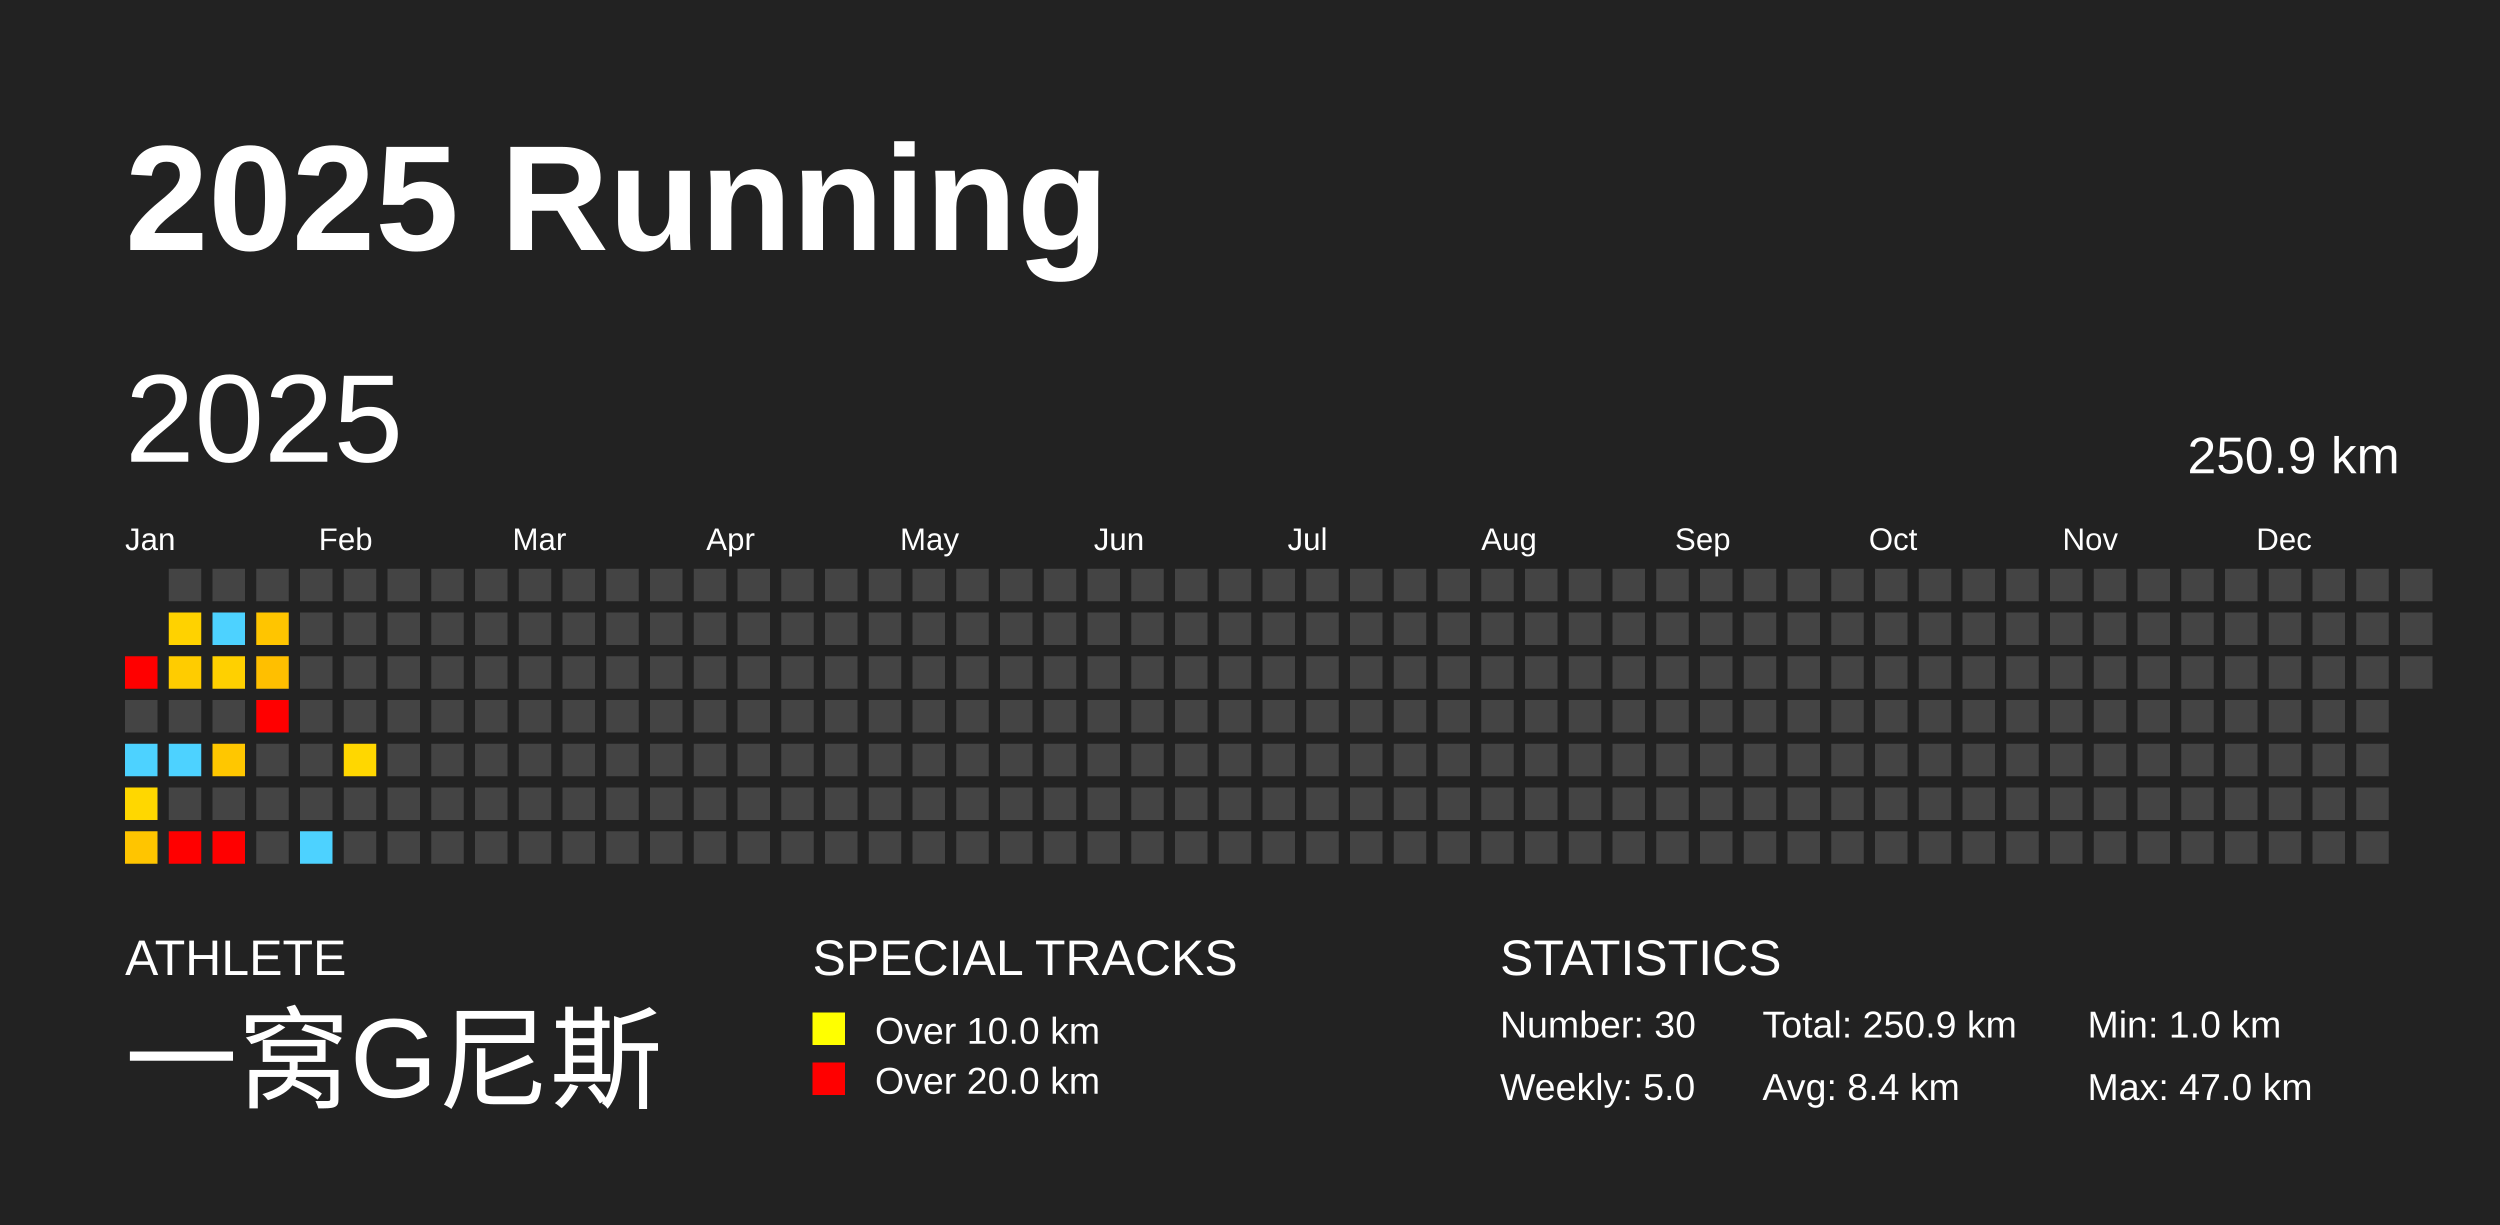
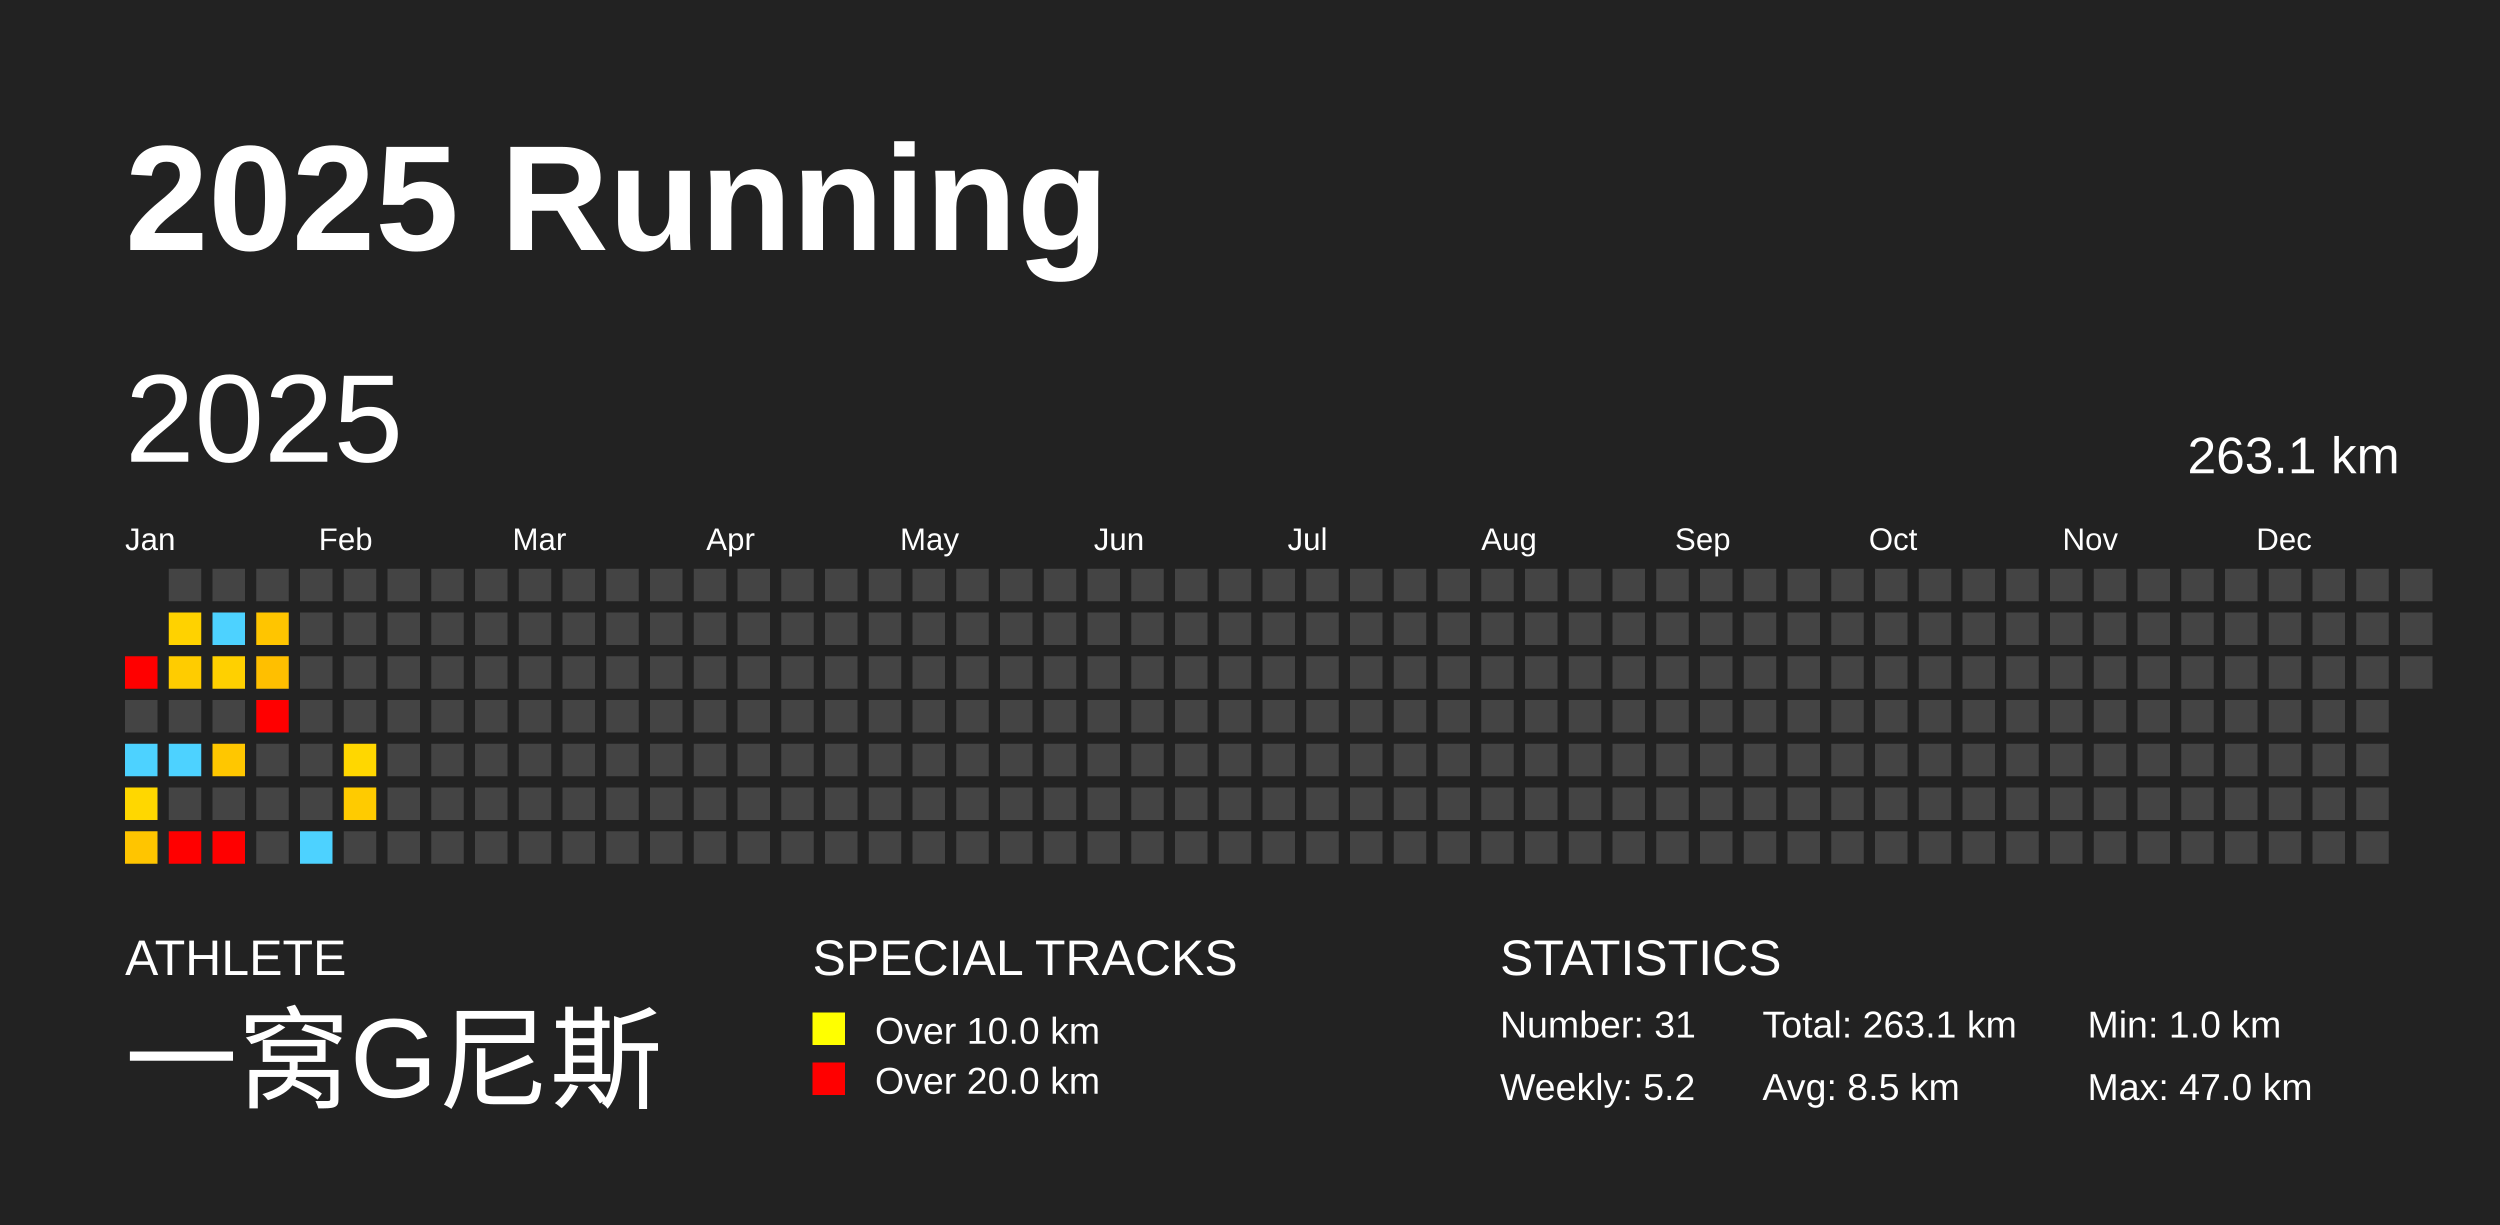
<svg xmlns="http://www.w3.org/2000/svg" baseProfile="full" height="98mm" version="1.1" viewBox="0,0,200,98" width="200mm">
  <defs />
  <rect fill="#222222" height="98" width="200" x="0" y="0" />
  <text fill="#FFFFFF" style="font-size:12px; font-family:Arial; font-weight:bold;" x="10" y="20">2025 Running</text>
  <text fill="#FFFFFF" style="font-size:4px; font-family:Arial" x="10" y="78">ATHLETE</text>
  <text fill="#FFFFFF" style="font-size:9px; font-family:Arial" x="10" y="88">一窝G尼斯</text>
  <text fill="#FFFFFF" style="font-size:4px; font-family:Arial" x="65" y="78">SPECIAL TRACKS</text>
  <rect fill="yellow" height="2.6" width="2.6" x="65" y="81" />
  <text fill="#FFFFFF" style="font-size:3px; font-family:Arial" x="70" y="83.5">Over 10.0 km</text>
  <rect fill="red" height="2.6" width="2.6" x="65" y="85" />
  <text fill="#FFFFFF" style="font-size:3px; font-family:Arial" x="70" y="87.5">Over 20.0 km</text>
  <text fill="#FFFFFF" style="font-size:4px; font-family:Arial" x="120" y="78">STATISTICS</text>
-   <text fill="#FFFFFF" style="font-size:3px; font-family:Arial" x="120" y="83">Number: 30</text>
-   <text fill="#FFFFFF" style="font-size:3px; font-family:Arial" x="120" y="88">Weekly: 5.0</text>
-   <text fill="#FFFFFF" style="font-size:3px; font-family:Arial" x="141" y="83">Total: 250.9 km</text>
-   <text fill="#FFFFFF" style="font-size:3px; font-family:Arial" x="141" y="88">Avg: 8.4 km</text>
+   <text fill="#FFFFFF" style="font-size:3px; font-family:Arial" x="120" y="83">Number: 31</text>
+   <text fill="#FFFFFF" style="font-size:3px; font-family:Arial" x="120" y="88">Weekly: 5.2</text>
+   <text fill="#FFFFFF" style="font-size:3px; font-family:Arial" x="141" y="83">Total: 263.1 km</text>
+   <text fill="#FFFFFF" style="font-size:3px; font-family:Arial" x="141" y="88">Avg: 8.5 km</text>
  <text fill="#FFFFFF" style="font-size:3px; font-family:Arial" x="167" y="83">Min: 1.0 km</text>
  <text fill="#FFFFFF" style="font-size:3px; font-family:Arial" x="167" y="88">Max: 47.0 km</text>
  <text dominant-baseline="hanging" fill="#FFFFFF" style="font-size:10.0px; font-family:Arial;" x="10" y="30">2025</text>
-   <text dominant-baseline="hanging" fill="#FFFFFF" style="font-size:4.125px; font-family:Arial;" x="175" y="35">250.9 km</text>
+   <text dominant-baseline="hanging" fill="#FFFFFF" style="font-size:4.125px; font-family:Arial;" x="175" y="35">263.1 km</text>
  <text fill="#FFFFFF" style="font-size:2.5px; font-family:Arial" x="10.0" y="44">Jan</text>
  <text fill="#FFFFFF" style="font-size:2.5px; font-family:Arial" x="25.5" y="44">Feb</text>
  <text fill="#FFFFFF" style="font-size:2.5px; font-family:Arial" x="41.0" y="44">Mar</text>
  <text fill="#FFFFFF" style="font-size:2.5px; font-family:Arial" x="56.5" y="44">Apr</text>
  <text fill="#FFFFFF" style="font-size:2.5px; font-family:Arial" x="72.0" y="44">May</text>
  <text fill="#FFFFFF" style="font-size:2.5px; font-family:Arial" x="87.5" y="44">Jun</text>
  <text fill="#FFFFFF" style="font-size:2.5px; font-family:Arial" x="103.0" y="44">Jul</text>
  <text fill="#FFFFFF" style="font-size:2.5px; font-family:Arial" x="118.5" y="44">Aug</text>
  <text fill="#FFFFFF" style="font-size:2.5px; font-family:Arial" x="134.0" y="44">Sep</text>
  <text fill="#FFFFFF" style="font-size:2.5px; font-family:Arial" x="149.5" y="44">Oct</text>
  <text fill="#FFFFFF" style="font-size:2.5px; font-family:Arial" x="165.0" y="44">Nov</text>
  <text fill="#FFFFFF" style="font-size:2.5px; font-family:Arial" x="180.5" y="44">Dec</text>
  <rect fill="red" height="2.6" width="2.6" x="10.0" y="52.5" />
  <rect fill="#444444" height="2.6" width="2.6" x="10.0" y="56.0" />
  <rect fill="#4dd2ff" height="2.6" width="2.6" x="10.0" y="59.5" />
  <rect fill="#ffd700" height="2.6" width="2.6" x="10.0" y="63.0" />
  <rect fill="#ffc500" height="2.6" width="2.6" x="10.0" y="66.5" />
  <rect fill="#444444" height="2.6" width="2.6" x="13.5" y="45.5" />
  <rect fill="#ffd200" height="2.6" width="2.6" x="13.5" y="49.0" />
  <rect fill="#ffcc00" height="2.6" width="2.6" x="13.5" y="52.5" />
  <rect fill="#444444" height="2.6" width="2.6" x="13.5" y="56.0" />
  <rect fill="#4dd2ff" height="2.6" width="2.6" x="13.5" y="59.5" />
  <rect fill="#444444" height="2.6" width="2.6" x="13.5" y="63.0" />
  <rect fill="red" height="2.6" width="2.6" x="13.5" y="66.5" />
  <rect fill="#444444" height="2.6" width="2.6" x="17.0" y="45.5" />
  <rect fill="#4dd2ff" height="2.6" width="2.6" x="17.0" y="49.0" />
  <rect fill="#ffd000" height="2.6" width="2.6" x="17.0" y="52.5" />
  <rect fill="#444444" height="2.6" width="2.6" x="17.0" y="56.0" />
  <rect fill="#ffc700" height="2.6" width="2.6" x="17.0" y="59.5" />
  <rect fill="#444444" height="2.6" width="2.6" x="17.0" y="63.0" />
  <rect fill="red" height="2.6" width="2.6" x="17.0" y="66.5" />
  <rect fill="#444444" height="2.6" width="2.6" x="20.5" y="45.5" />
  <rect fill="#ffc500" height="2.6" width="2.6" x="20.5" y="49.0" />
  <rect fill="#ffbf00" height="2.6" width="2.6" x="20.5" y="52.5" />
  <rect fill="red" height="2.6" width="2.6" x="20.5" y="56.0" />
  <rect fill="#444444" height="2.6" width="2.6" x="20.5" y="59.5" />
  <rect fill="#444444" height="2.6" width="2.6" x="20.5" y="63.0" />
  <rect fill="#444444" height="2.6" width="2.6" x="20.5" y="66.5" />
  <rect fill="#444444" height="2.6" width="2.6" x="24.0" y="45.5" />
  <rect fill="#444444" height="2.6" width="2.6" x="24.0" y="49.0" />
  <rect fill="#444444" height="2.6" width="2.6" x="24.0" y="52.5" />
  <rect fill="#444444" height="2.6" width="2.6" x="24.0" y="56.0" />
  <rect fill="#444444" height="2.6" width="2.6" x="24.0" y="59.5" />
  <rect fill="#444444" height="2.6" width="2.6" x="24.0" y="63.0" />
  <rect fill="#4dd2ff" height="2.6" width="2.6" x="24.0" y="66.5" />
  <rect fill="#444444" height="2.6" width="2.6" x="27.5" y="45.5" />
  <rect fill="#444444" height="2.6" width="2.6" x="27.5" y="49.0" />
  <rect fill="#444444" height="2.6" width="2.6" x="27.5" y="52.5" />
  <rect fill="#444444" height="2.6" width="2.6" x="27.5" y="56.0" />
  <rect fill="#ffd700" height="2.6" width="2.6" x="27.5" y="59.5" />
-   <rect fill="#444444" height="2.6" width="2.6" x="27.5" y="63.0" />
+   <rect fill="#ffcb00" height="2.6" width="2.6" x="27.5" y="63.0" />
  <rect fill="#444444" height="2.6" width="2.6" x="27.5" y="66.5" />
  <rect fill="#444444" height="2.6" width="2.6" x="31.0" y="45.5" />
  <rect fill="#444444" height="2.6" width="2.6" x="31.0" y="49.0" />
  <rect fill="#444444" height="2.6" width="2.6" x="31.0" y="52.5" />
  <rect fill="#444444" height="2.6" width="2.6" x="31.0" y="56.0" />
  <rect fill="#444444" height="2.6" width="2.6" x="31.0" y="59.5" />
  <rect fill="#444444" height="2.6" width="2.6" x="31.0" y="63.0" />
  <rect fill="#444444" height="2.6" width="2.6" x="31.0" y="66.5" />
  <rect fill="#444444" height="2.6" width="2.6" x="34.5" y="45.5" />
  <rect fill="#444444" height="2.6" width="2.6" x="34.5" y="49.0" />
  <rect fill="#444444" height="2.6" width="2.6" x="34.5" y="52.5" />
  <rect fill="#444444" height="2.6" width="2.6" x="34.5" y="56.0" />
  <rect fill="#444444" height="2.6" width="2.6" x="34.5" y="59.5" />
  <rect fill="#444444" height="2.6" width="2.6" x="34.5" y="63.0" />
  <rect fill="#444444" height="2.6" width="2.6" x="34.5" y="66.5" />
  <rect fill="#444444" height="2.6" width="2.6" x="38.0" y="45.5" />
  <rect fill="#444444" height="2.6" width="2.6" x="38.0" y="49.0" />
  <rect fill="#444444" height="2.6" width="2.6" x="38.0" y="52.5" />
  <rect fill="#444444" height="2.6" width="2.6" x="38.0" y="56.0" />
  <rect fill="#444444" height="2.6" width="2.6" x="38.0" y="59.5" />
  <rect fill="#444444" height="2.6" width="2.6" x="38.0" y="63.0" />
  <rect fill="#444444" height="2.6" width="2.6" x="38.0" y="66.5" />
  <rect fill="#444444" height="2.6" width="2.6" x="41.5" y="45.5" />
  <rect fill="#444444" height="2.6" width="2.6" x="41.5" y="49.0" />
  <rect fill="#444444" height="2.6" width="2.6" x="41.5" y="52.5" />
  <rect fill="#444444" height="2.6" width="2.6" x="41.5" y="56.0" />
  <rect fill="#444444" height="2.6" width="2.6" x="41.5" y="59.5" />
  <rect fill="#444444" height="2.6" width="2.6" x="41.5" y="63.0" />
  <rect fill="#444444" height="2.6" width="2.6" x="41.5" y="66.5" />
  <rect fill="#444444" height="2.6" width="2.6" x="45.0" y="45.5" />
  <rect fill="#444444" height="2.6" width="2.6" x="45.0" y="49.0" />
  <rect fill="#444444" height="2.6" width="2.6" x="45.0" y="52.5" />
  <rect fill="#444444" height="2.6" width="2.6" x="45.0" y="56.0" />
  <rect fill="#444444" height="2.6" width="2.6" x="45.0" y="59.5" />
  <rect fill="#444444" height="2.6" width="2.6" x="45.0" y="63.0" />
  <rect fill="#444444" height="2.6" width="2.6" x="45.0" y="66.5" />
  <rect fill="#444444" height="2.6" width="2.6" x="48.5" y="45.5" />
  <rect fill="#444444" height="2.6" width="2.6" x="48.5" y="49.0" />
  <rect fill="#444444" height="2.6" width="2.6" x="48.5" y="52.5" />
  <rect fill="#444444" height="2.6" width="2.6" x="48.5" y="56.0" />
  <rect fill="#444444" height="2.6" width="2.6" x="48.5" y="59.5" />
  <rect fill="#444444" height="2.6" width="2.6" x="48.5" y="63.0" />
  <rect fill="#444444" height="2.6" width="2.6" x="48.5" y="66.5" />
  <rect fill="#444444" height="2.6" width="2.6" x="52.0" y="45.5" />
  <rect fill="#444444" height="2.6" width="2.6" x="52.0" y="49.0" />
  <rect fill="#444444" height="2.6" width="2.6" x="52.0" y="52.5" />
  <rect fill="#444444" height="2.6" width="2.6" x="52.0" y="56.0" />
  <rect fill="#444444" height="2.6" width="2.6" x="52.0" y="59.5" />
  <rect fill="#444444" height="2.6" width="2.6" x="52.0" y="63.0" />
  <rect fill="#444444" height="2.6" width="2.6" x="52.0" y="66.5" />
  <rect fill="#444444" height="2.6" width="2.6" x="55.5" y="45.5" />
  <rect fill="#444444" height="2.6" width="2.6" x="55.5" y="49.0" />
  <rect fill="#444444" height="2.6" width="2.6" x="55.5" y="52.5" />
  <rect fill="#444444" height="2.6" width="2.6" x="55.5" y="56.0" />
  <rect fill="#444444" height="2.6" width="2.6" x="55.5" y="59.5" />
  <rect fill="#444444" height="2.6" width="2.6" x="55.5" y="63.0" />
  <rect fill="#444444" height="2.6" width="2.6" x="55.5" y="66.5" />
  <rect fill="#444444" height="2.6" width="2.6" x="59.0" y="45.5" />
  <rect fill="#444444" height="2.6" width="2.6" x="59.0" y="49.0" />
  <rect fill="#444444" height="2.6" width="2.6" x="59.0" y="52.5" />
  <rect fill="#444444" height="2.6" width="2.6" x="59.0" y="56.0" />
  <rect fill="#444444" height="2.6" width="2.6" x="59.0" y="59.5" />
  <rect fill="#444444" height="2.6" width="2.6" x="59.0" y="63.0" />
  <rect fill="#444444" height="2.6" width="2.6" x="59.0" y="66.5" />
  <rect fill="#444444" height="2.6" width="2.6" x="62.5" y="45.5" />
  <rect fill="#444444" height="2.6" width="2.6" x="62.5" y="49.0" />
  <rect fill="#444444" height="2.6" width="2.6" x="62.5" y="52.5" />
  <rect fill="#444444" height="2.6" width="2.6" x="62.5" y="56.0" />
  <rect fill="#444444" height="2.6" width="2.6" x="62.5" y="59.5" />
  <rect fill="#444444" height="2.6" width="2.6" x="62.5" y="63.0" />
  <rect fill="#444444" height="2.6" width="2.6" x="62.5" y="66.5" />
  <rect fill="#444444" height="2.6" width="2.6" x="66.0" y="45.5" />
  <rect fill="#444444" height="2.6" width="2.6" x="66.0" y="49.0" />
  <rect fill="#444444" height="2.6" width="2.6" x="66.0" y="52.5" />
  <rect fill="#444444" height="2.6" width="2.6" x="66.0" y="56.0" />
  <rect fill="#444444" height="2.6" width="2.6" x="66.0" y="59.5" />
  <rect fill="#444444" height="2.6" width="2.6" x="66.0" y="63.0" />
  <rect fill="#444444" height="2.6" width="2.6" x="66.0" y="66.5" />
  <rect fill="#444444" height="2.6" width="2.6" x="69.5" y="45.5" />
  <rect fill="#444444" height="2.6" width="2.6" x="69.5" y="49.0" />
  <rect fill="#444444" height="2.6" width="2.6" x="69.5" y="52.5" />
  <rect fill="#444444" height="2.6" width="2.6" x="69.5" y="56.0" />
  <rect fill="#444444" height="2.6" width="2.6" x="69.5" y="59.5" />
  <rect fill="#444444" height="2.6" width="2.6" x="69.5" y="63.0" />
  <rect fill="#444444" height="2.6" width="2.6" x="69.5" y="66.5" />
  <rect fill="#444444" height="2.6" width="2.6" x="73.0" y="45.5" />
  <rect fill="#444444" height="2.6" width="2.6" x="73.0" y="49.0" />
  <rect fill="#444444" height="2.6" width="2.6" x="73.0" y="52.5" />
  <rect fill="#444444" height="2.6" width="2.6" x="73.0" y="56.0" />
  <rect fill="#444444" height="2.6" width="2.6" x="73.0" y="59.5" />
  <rect fill="#444444" height="2.6" width="2.6" x="73.0" y="63.0" />
  <rect fill="#444444" height="2.6" width="2.6" x="73.0" y="66.5" />
  <rect fill="#444444" height="2.6" width="2.6" x="76.5" y="45.5" />
  <rect fill="#444444" height="2.6" width="2.6" x="76.5" y="49.0" />
  <rect fill="#444444" height="2.6" width="2.6" x="76.5" y="52.5" />
  <rect fill="#444444" height="2.6" width="2.6" x="76.5" y="56.0" />
  <rect fill="#444444" height="2.6" width="2.6" x="76.5" y="59.5" />
  <rect fill="#444444" height="2.6" width="2.6" x="76.5" y="63.0" />
  <rect fill="#444444" height="2.6" width="2.6" x="76.5" y="66.5" />
  <rect fill="#444444" height="2.6" width="2.6" x="80.0" y="45.5" />
  <rect fill="#444444" height="2.6" width="2.6" x="80.0" y="49.0" />
  <rect fill="#444444" height="2.6" width="2.6" x="80.0" y="52.5" />
  <rect fill="#444444" height="2.6" width="2.6" x="80.0" y="56.0" />
  <rect fill="#444444" height="2.6" width="2.6" x="80.0" y="59.5" />
  <rect fill="#444444" height="2.6" width="2.6" x="80.0" y="63.0" />
  <rect fill="#444444" height="2.6" width="2.6" x="80.0" y="66.5" />
  <rect fill="#444444" height="2.6" width="2.6" x="83.5" y="45.5" />
  <rect fill="#444444" height="2.6" width="2.6" x="83.5" y="49.0" />
  <rect fill="#444444" height="2.6" width="2.6" x="83.5" y="52.5" />
  <rect fill="#444444" height="2.6" width="2.6" x="83.5" y="56.0" />
  <rect fill="#444444" height="2.6" width="2.6" x="83.5" y="59.5" />
  <rect fill="#444444" height="2.6" width="2.6" x="83.5" y="63.0" />
  <rect fill="#444444" height="2.6" width="2.6" x="83.5" y="66.5" />
  <rect fill="#444444" height="2.6" width="2.6" x="87.0" y="45.5" />
  <rect fill="#444444" height="2.6" width="2.6" x="87.0" y="49.0" />
  <rect fill="#444444" height="2.6" width="2.6" x="87.0" y="52.5" />
  <rect fill="#444444" height="2.6" width="2.6" x="87.0" y="56.0" />
  <rect fill="#444444" height="2.6" width="2.6" x="87.0" y="59.5" />
  <rect fill="#444444" height="2.6" width="2.6" x="87.0" y="63.0" />
  <rect fill="#444444" height="2.6" width="2.6" x="87.0" y="66.5" />
  <rect fill="#444444" height="2.6" width="2.6" x="90.5" y="45.5" />
  <rect fill="#444444" height="2.6" width="2.6" x="90.5" y="49.0" />
  <rect fill="#444444" height="2.6" width="2.6" x="90.5" y="52.5" />
  <rect fill="#444444" height="2.6" width="2.6" x="90.5" y="56.0" />
  <rect fill="#444444" height="2.6" width="2.6" x="90.5" y="59.5" />
  <rect fill="#444444" height="2.6" width="2.6" x="90.5" y="63.0" />
  <rect fill="#444444" height="2.6" width="2.6" x="90.5" y="66.5" />
  <rect fill="#444444" height="2.6" width="2.6" x="94.0" y="45.5" />
  <rect fill="#444444" height="2.6" width="2.6" x="94.0" y="49.0" />
  <rect fill="#444444" height="2.6" width="2.6" x="94.0" y="52.5" />
  <rect fill="#444444" height="2.6" width="2.6" x="94.0" y="56.0" />
  <rect fill="#444444" height="2.6" width="2.6" x="94.0" y="59.5" />
  <rect fill="#444444" height="2.6" width="2.6" x="94.0" y="63.0" />
  <rect fill="#444444" height="2.6" width="2.6" x="94.0" y="66.5" />
  <rect fill="#444444" height="2.6" width="2.6" x="97.5" y="45.5" />
  <rect fill="#444444" height="2.6" width="2.6" x="97.5" y="49.0" />
  <rect fill="#444444" height="2.6" width="2.6" x="97.5" y="52.5" />
  <rect fill="#444444" height="2.6" width="2.6" x="97.5" y="56.0" />
  <rect fill="#444444" height="2.6" width="2.6" x="97.5" y="59.5" />
  <rect fill="#444444" height="2.6" width="2.6" x="97.5" y="63.0" />
  <rect fill="#444444" height="2.6" width="2.6" x="97.5" y="66.5" />
  <rect fill="#444444" height="2.6" width="2.6" x="101.0" y="45.5" />
  <rect fill="#444444" height="2.6" width="2.6" x="101.0" y="49.0" />
  <rect fill="#444444" height="2.6" width="2.6" x="101.0" y="52.5" />
  <rect fill="#444444" height="2.6" width="2.6" x="101.0" y="56.0" />
  <rect fill="#444444" height="2.6" width="2.6" x="101.0" y="59.5" />
  <rect fill="#444444" height="2.6" width="2.6" x="101.0" y="63.0" />
  <rect fill="#444444" height="2.6" width="2.6" x="101.0" y="66.5" />
  <rect fill="#444444" height="2.6" width="2.6" x="104.5" y="45.5" />
  <rect fill="#444444" height="2.6" width="2.6" x="104.5" y="49.0" />
  <rect fill="#444444" height="2.6" width="2.6" x="104.5" y="52.5" />
  <rect fill="#444444" height="2.6" width="2.6" x="104.5" y="56.0" />
  <rect fill="#444444" height="2.6" width="2.6" x="104.5" y="59.5" />
  <rect fill="#444444" height="2.6" width="2.6" x="104.5" y="63.0" />
  <rect fill="#444444" height="2.6" width="2.6" x="104.5" y="66.5" />
  <rect fill="#444444" height="2.6" width="2.6" x="108.0" y="45.5" />
  <rect fill="#444444" height="2.6" width="2.6" x="108.0" y="49.0" />
  <rect fill="#444444" height="2.6" width="2.6" x="108.0" y="52.5" />
  <rect fill="#444444" height="2.6" width="2.6" x="108.0" y="56.0" />
  <rect fill="#444444" height="2.6" width="2.6" x="108.0" y="59.5" />
  <rect fill="#444444" height="2.6" width="2.6" x="108.0" y="63.0" />
  <rect fill="#444444" height="2.6" width="2.6" x="108.0" y="66.5" />
  <rect fill="#444444" height="2.6" width="2.6" x="111.5" y="45.5" />
  <rect fill="#444444" height="2.6" width="2.6" x="111.5" y="49.0" />
  <rect fill="#444444" height="2.6" width="2.6" x="111.5" y="52.5" />
  <rect fill="#444444" height="2.6" width="2.6" x="111.5" y="56.0" />
  <rect fill="#444444" height="2.6" width="2.6" x="111.5" y="59.5" />
  <rect fill="#444444" height="2.6" width="2.6" x="111.5" y="63.0" />
  <rect fill="#444444" height="2.6" width="2.6" x="111.5" y="66.5" />
  <rect fill="#444444" height="2.6" width="2.6" x="115.0" y="45.5" />
  <rect fill="#444444" height="2.6" width="2.6" x="115.0" y="49.0" />
  <rect fill="#444444" height="2.6" width="2.6" x="115.0" y="52.5" />
  <rect fill="#444444" height="2.6" width="2.6" x="115.0" y="56.0" />
  <rect fill="#444444" height="2.6" width="2.6" x="115.0" y="59.5" />
  <rect fill="#444444" height="2.6" width="2.6" x="115.0" y="63.0" />
  <rect fill="#444444" height="2.6" width="2.6" x="115.0" y="66.5" />
  <rect fill="#444444" height="2.6" width="2.6" x="118.5" y="45.5" />
  <rect fill="#444444" height="2.6" width="2.6" x="118.5" y="49.0" />
  <rect fill="#444444" height="2.6" width="2.6" x="118.5" y="52.5" />
  <rect fill="#444444" height="2.6" width="2.6" x="118.5" y="56.0" />
  <rect fill="#444444" height="2.6" width="2.6" x="118.5" y="59.5" />
  <rect fill="#444444" height="2.6" width="2.6" x="118.5" y="63.0" />
  <rect fill="#444444" height="2.6" width="2.6" x="118.5" y="66.5" />
  <rect fill="#444444" height="2.6" width="2.6" x="122.0" y="45.5" />
  <rect fill="#444444" height="2.6" width="2.6" x="122.0" y="49.0" />
  <rect fill="#444444" height="2.6" width="2.6" x="122.0" y="52.5" />
  <rect fill="#444444" height="2.6" width="2.6" x="122.0" y="56.0" />
  <rect fill="#444444" height="2.6" width="2.6" x="122.0" y="59.5" />
  <rect fill="#444444" height="2.6" width="2.6" x="122.0" y="63.0" />
  <rect fill="#444444" height="2.6" width="2.6" x="122.0" y="66.5" />
  <rect fill="#444444" height="2.6" width="2.6" x="125.5" y="45.5" />
  <rect fill="#444444" height="2.6" width="2.6" x="125.5" y="49.0" />
  <rect fill="#444444" height="2.6" width="2.6" x="125.5" y="52.5" />
  <rect fill="#444444" height="2.6" width="2.6" x="125.5" y="56.0" />
  <rect fill="#444444" height="2.6" width="2.6" x="125.5" y="59.5" />
  <rect fill="#444444" height="2.6" width="2.6" x="125.5" y="63.0" />
  <rect fill="#444444" height="2.6" width="2.6" x="125.5" y="66.5" />
  <rect fill="#444444" height="2.6" width="2.6" x="129.0" y="45.5" />
  <rect fill="#444444" height="2.6" width="2.6" x="129.0" y="49.0" />
  <rect fill="#444444" height="2.6" width="2.6" x="129.0" y="52.5" />
  <rect fill="#444444" height="2.6" width="2.6" x="129.0" y="56.0" />
  <rect fill="#444444" height="2.6" width="2.6" x="129.0" y="59.5" />
  <rect fill="#444444" height="2.6" width="2.6" x="129.0" y="63.0" />
  <rect fill="#444444" height="2.6" width="2.6" x="129.0" y="66.5" />
  <rect fill="#444444" height="2.6" width="2.6" x="132.5" y="45.5" />
  <rect fill="#444444" height="2.6" width="2.6" x="132.5" y="49.0" />
  <rect fill="#444444" height="2.6" width="2.6" x="132.5" y="52.5" />
  <rect fill="#444444" height="2.6" width="2.6" x="132.5" y="56.0" />
  <rect fill="#444444" height="2.6" width="2.6" x="132.5" y="59.5" />
  <rect fill="#444444" height="2.6" width="2.6" x="132.5" y="63.0" />
  <rect fill="#444444" height="2.6" width="2.6" x="132.5" y="66.5" />
  <rect fill="#444444" height="2.6" width="2.6" x="136.0" y="45.5" />
  <rect fill="#444444" height="2.6" width="2.6" x="136.0" y="49.0" />
  <rect fill="#444444" height="2.6" width="2.6" x="136.0" y="52.5" />
  <rect fill="#444444" height="2.6" width="2.6" x="136.0" y="56.0" />
  <rect fill="#444444" height="2.6" width="2.6" x="136.0" y="59.5" />
  <rect fill="#444444" height="2.6" width="2.6" x="136.0" y="63.0" />
  <rect fill="#444444" height="2.6" width="2.6" x="136.0" y="66.5" />
  <rect fill="#444444" height="2.6" width="2.6" x="139.5" y="45.5" />
  <rect fill="#444444" height="2.6" width="2.6" x="139.5" y="49.0" />
  <rect fill="#444444" height="2.6" width="2.6" x="139.5" y="52.5" />
  <rect fill="#444444" height="2.6" width="2.6" x="139.5" y="56.0" />
  <rect fill="#444444" height="2.6" width="2.6" x="139.5" y="59.5" />
  <rect fill="#444444" height="2.6" width="2.6" x="139.5" y="63.0" />
  <rect fill="#444444" height="2.6" width="2.6" x="139.5" y="66.5" />
  <rect fill="#444444" height="2.6" width="2.6" x="143.0" y="45.5" />
  <rect fill="#444444" height="2.6" width="2.6" x="143.0" y="49.0" />
  <rect fill="#444444" height="2.6" width="2.6" x="143.0" y="52.5" />
  <rect fill="#444444" height="2.6" width="2.6" x="143.0" y="56.0" />
  <rect fill="#444444" height="2.6" width="2.6" x="143.0" y="59.5" />
  <rect fill="#444444" height="2.6" width="2.6" x="143.0" y="63.0" />
  <rect fill="#444444" height="2.6" width="2.6" x="143.0" y="66.5" />
  <rect fill="#444444" height="2.6" width="2.6" x="146.5" y="45.5" />
  <rect fill="#444444" height="2.6" width="2.6" x="146.5" y="49.0" />
  <rect fill="#444444" height="2.6" width="2.6" x="146.5" y="52.5" />
  <rect fill="#444444" height="2.6" width="2.6" x="146.5" y="56.0" />
  <rect fill="#444444" height="2.6" width="2.6" x="146.5" y="59.5" />
  <rect fill="#444444" height="2.6" width="2.6" x="146.5" y="63.0" />
  <rect fill="#444444" height="2.6" width="2.6" x="146.5" y="66.5" />
  <rect fill="#444444" height="2.6" width="2.6" x="150.0" y="45.5" />
  <rect fill="#444444" height="2.6" width="2.6" x="150.0" y="49.0" />
  <rect fill="#444444" height="2.6" width="2.6" x="150.0" y="52.5" />
  <rect fill="#444444" height="2.6" width="2.6" x="150.0" y="56.0" />
  <rect fill="#444444" height="2.6" width="2.6" x="150.0" y="59.5" />
  <rect fill="#444444" height="2.6" width="2.6" x="150.0" y="63.0" />
  <rect fill="#444444" height="2.6" width="2.6" x="150.0" y="66.5" />
  <rect fill="#444444" height="2.6" width="2.6" x="153.5" y="45.5" />
  <rect fill="#444444" height="2.6" width="2.6" x="153.5" y="49.0" />
  <rect fill="#444444" height="2.6" width="2.6" x="153.5" y="52.5" />
  <rect fill="#444444" height="2.6" width="2.6" x="153.5" y="56.0" />
  <rect fill="#444444" height="2.6" width="2.6" x="153.5" y="59.5" />
  <rect fill="#444444" height="2.6" width="2.6" x="153.5" y="63.0" />
  <rect fill="#444444" height="2.6" width="2.6" x="153.5" y="66.5" />
  <rect fill="#444444" height="2.6" width="2.6" x="157.0" y="45.5" />
  <rect fill="#444444" height="2.6" width="2.6" x="157.0" y="49.0" />
  <rect fill="#444444" height="2.6" width="2.6" x="157.0" y="52.5" />
  <rect fill="#444444" height="2.6" width="2.6" x="157.0" y="56.0" />
  <rect fill="#444444" height="2.6" width="2.6" x="157.0" y="59.5" />
  <rect fill="#444444" height="2.6" width="2.6" x="157.0" y="63.0" />
  <rect fill="#444444" height="2.6" width="2.6" x="157.0" y="66.5" />
  <rect fill="#444444" height="2.6" width="2.6" x="160.5" y="45.5" />
  <rect fill="#444444" height="2.6" width="2.6" x="160.5" y="49.0" />
  <rect fill="#444444" height="2.6" width="2.6" x="160.5" y="52.5" />
  <rect fill="#444444" height="2.6" width="2.6" x="160.5" y="56.0" />
  <rect fill="#444444" height="2.6" width="2.6" x="160.5" y="59.5" />
  <rect fill="#444444" height="2.6" width="2.6" x="160.5" y="63.0" />
  <rect fill="#444444" height="2.6" width="2.6" x="160.5" y="66.5" />
  <rect fill="#444444" height="2.6" width="2.6" x="164.0" y="45.5" />
  <rect fill="#444444" height="2.6" width="2.6" x="164.0" y="49.0" />
  <rect fill="#444444" height="2.6" width="2.6" x="164.0" y="52.5" />
  <rect fill="#444444" height="2.6" width="2.6" x="164.0" y="56.0" />
  <rect fill="#444444" height="2.6" width="2.6" x="164.0" y="59.5" />
  <rect fill="#444444" height="2.6" width="2.6" x="164.0" y="63.0" />
  <rect fill="#444444" height="2.6" width="2.6" x="164.0" y="66.5" />
  <rect fill="#444444" height="2.6" width="2.6" x="167.5" y="45.5" />
  <rect fill="#444444" height="2.6" width="2.6" x="167.5" y="49.0" />
  <rect fill="#444444" height="2.6" width="2.6" x="167.5" y="52.5" />
  <rect fill="#444444" height="2.6" width="2.6" x="167.5" y="56.0" />
  <rect fill="#444444" height="2.6" width="2.6" x="167.5" y="59.5" />
  <rect fill="#444444" height="2.6" width="2.6" x="167.5" y="63.0" />
  <rect fill="#444444" height="2.6" width="2.6" x="167.5" y="66.5" />
  <rect fill="#444444" height="2.6" width="2.6" x="171.0" y="45.5" />
  <rect fill="#444444" height="2.6" width="2.6" x="171.0" y="49.0" />
  <rect fill="#444444" height="2.6" width="2.6" x="171.0" y="52.5" />
  <rect fill="#444444" height="2.6" width="2.6" x="171.0" y="56.0" />
  <rect fill="#444444" height="2.6" width="2.6" x="171.0" y="59.5" />
  <rect fill="#444444" height="2.6" width="2.6" x="171.0" y="63.0" />
  <rect fill="#444444" height="2.6" width="2.6" x="171.0" y="66.5" />
  <rect fill="#444444" height="2.6" width="2.6" x="174.5" y="45.5" />
  <rect fill="#444444" height="2.6" width="2.6" x="174.5" y="49.0" />
  <rect fill="#444444" height="2.6" width="2.6" x="174.5" y="52.5" />
  <rect fill="#444444" height="2.6" width="2.6" x="174.5" y="56.0" />
  <rect fill="#444444" height="2.6" width="2.6" x="174.5" y="59.5" />
  <rect fill="#444444" height="2.6" width="2.6" x="174.5" y="63.0" />
  <rect fill="#444444" height="2.6" width="2.6" x="174.5" y="66.5" />
  <rect fill="#444444" height="2.6" width="2.6" x="178.0" y="45.5" />
  <rect fill="#444444" height="2.6" width="2.6" x="178.0" y="49.0" />
  <rect fill="#444444" height="2.6" width="2.6" x="178.0" y="52.5" />
  <rect fill="#444444" height="2.6" width="2.6" x="178.0" y="56.0" />
  <rect fill="#444444" height="2.6" width="2.6" x="178.0" y="59.5" />
  <rect fill="#444444" height="2.6" width="2.6" x="178.0" y="63.0" />
  <rect fill="#444444" height="2.6" width="2.6" x="178.0" y="66.5" />
  <rect fill="#444444" height="2.6" width="2.6" x="181.5" y="45.5" />
  <rect fill="#444444" height="2.6" width="2.6" x="181.5" y="49.0" />
  <rect fill="#444444" height="2.6" width="2.6" x="181.5" y="52.5" />
  <rect fill="#444444" height="2.6" width="2.6" x="181.5" y="56.0" />
  <rect fill="#444444" height="2.6" width="2.6" x="181.5" y="59.5" />
  <rect fill="#444444" height="2.6" width="2.6" x="181.5" y="63.0" />
  <rect fill="#444444" height="2.6" width="2.6" x="181.5" y="66.5" />
  <rect fill="#444444" height="2.6" width="2.6" x="185.0" y="45.5" />
  <rect fill="#444444" height="2.6" width="2.6" x="185.0" y="49.0" />
  <rect fill="#444444" height="2.6" width="2.6" x="185.0" y="52.5" />
  <rect fill="#444444" height="2.6" width="2.6" x="185.0" y="56.0" />
  <rect fill="#444444" height="2.6" width="2.6" x="185.0" y="59.5" />
  <rect fill="#444444" height="2.6" width="2.6" x="185.0" y="63.0" />
  <rect fill="#444444" height="2.6" width="2.6" x="185.0" y="66.5" />
  <rect fill="#444444" height="2.6" width="2.6" x="188.5" y="45.5" />
  <rect fill="#444444" height="2.6" width="2.6" x="188.5" y="49.0" />
  <rect fill="#444444" height="2.6" width="2.6" x="188.5" y="52.5" />
  <rect fill="#444444" height="2.6" width="2.6" x="188.5" y="56.0" />
  <rect fill="#444444" height="2.6" width="2.6" x="188.5" y="59.5" />
  <rect fill="#444444" height="2.6" width="2.6" x="188.5" y="63.0" />
  <rect fill="#444444" height="2.6" width="2.6" x="188.5" y="66.5" />
  <rect fill="#444444" height="2.6" width="2.6" x="192.0" y="45.5" />
  <rect fill="#444444" height="2.6" width="2.6" x="192.0" y="49.0" />
  <rect fill="#444444" height="2.6" width="2.6" x="192.0" y="52.5" />
</svg>
